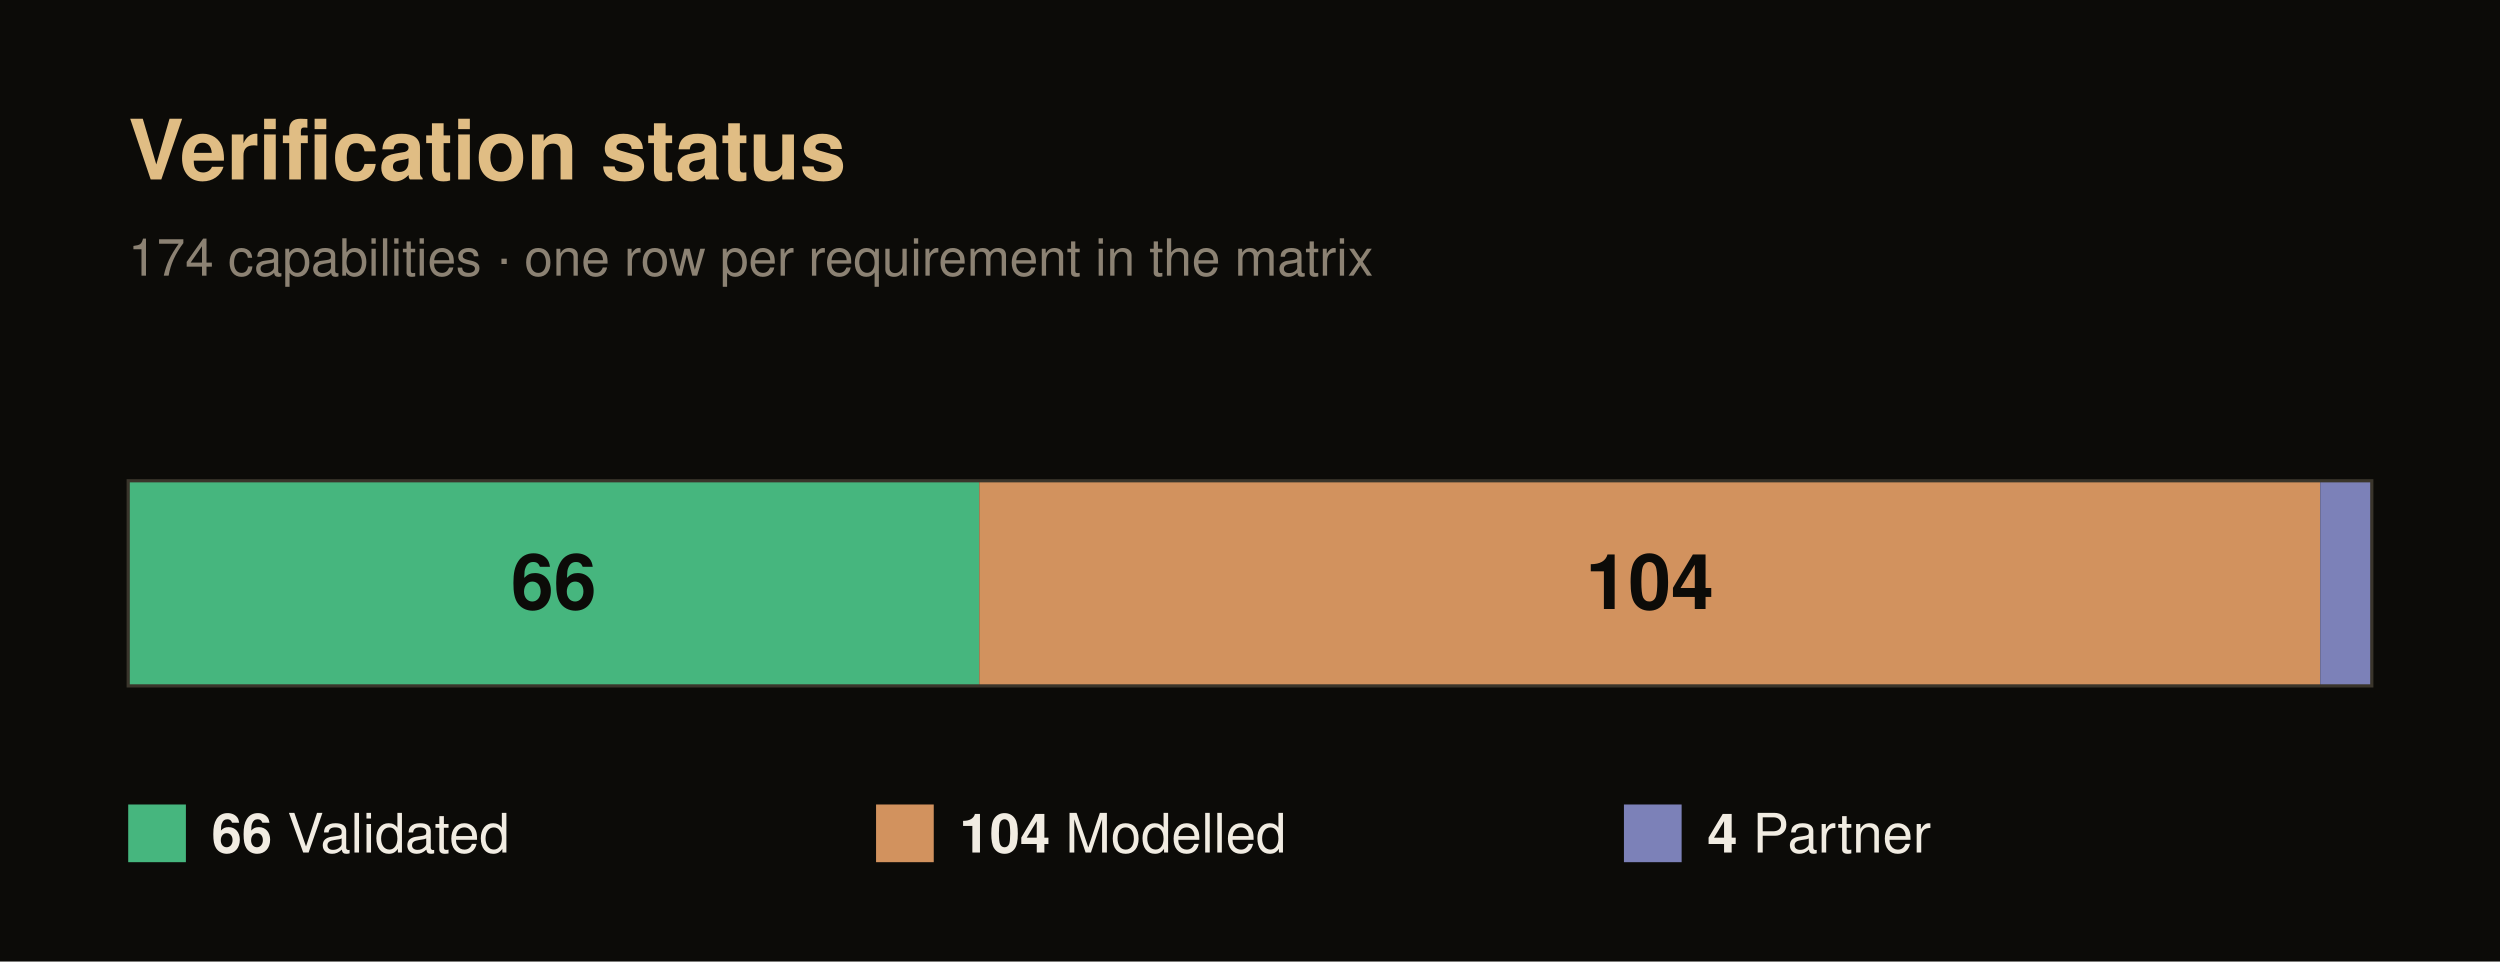
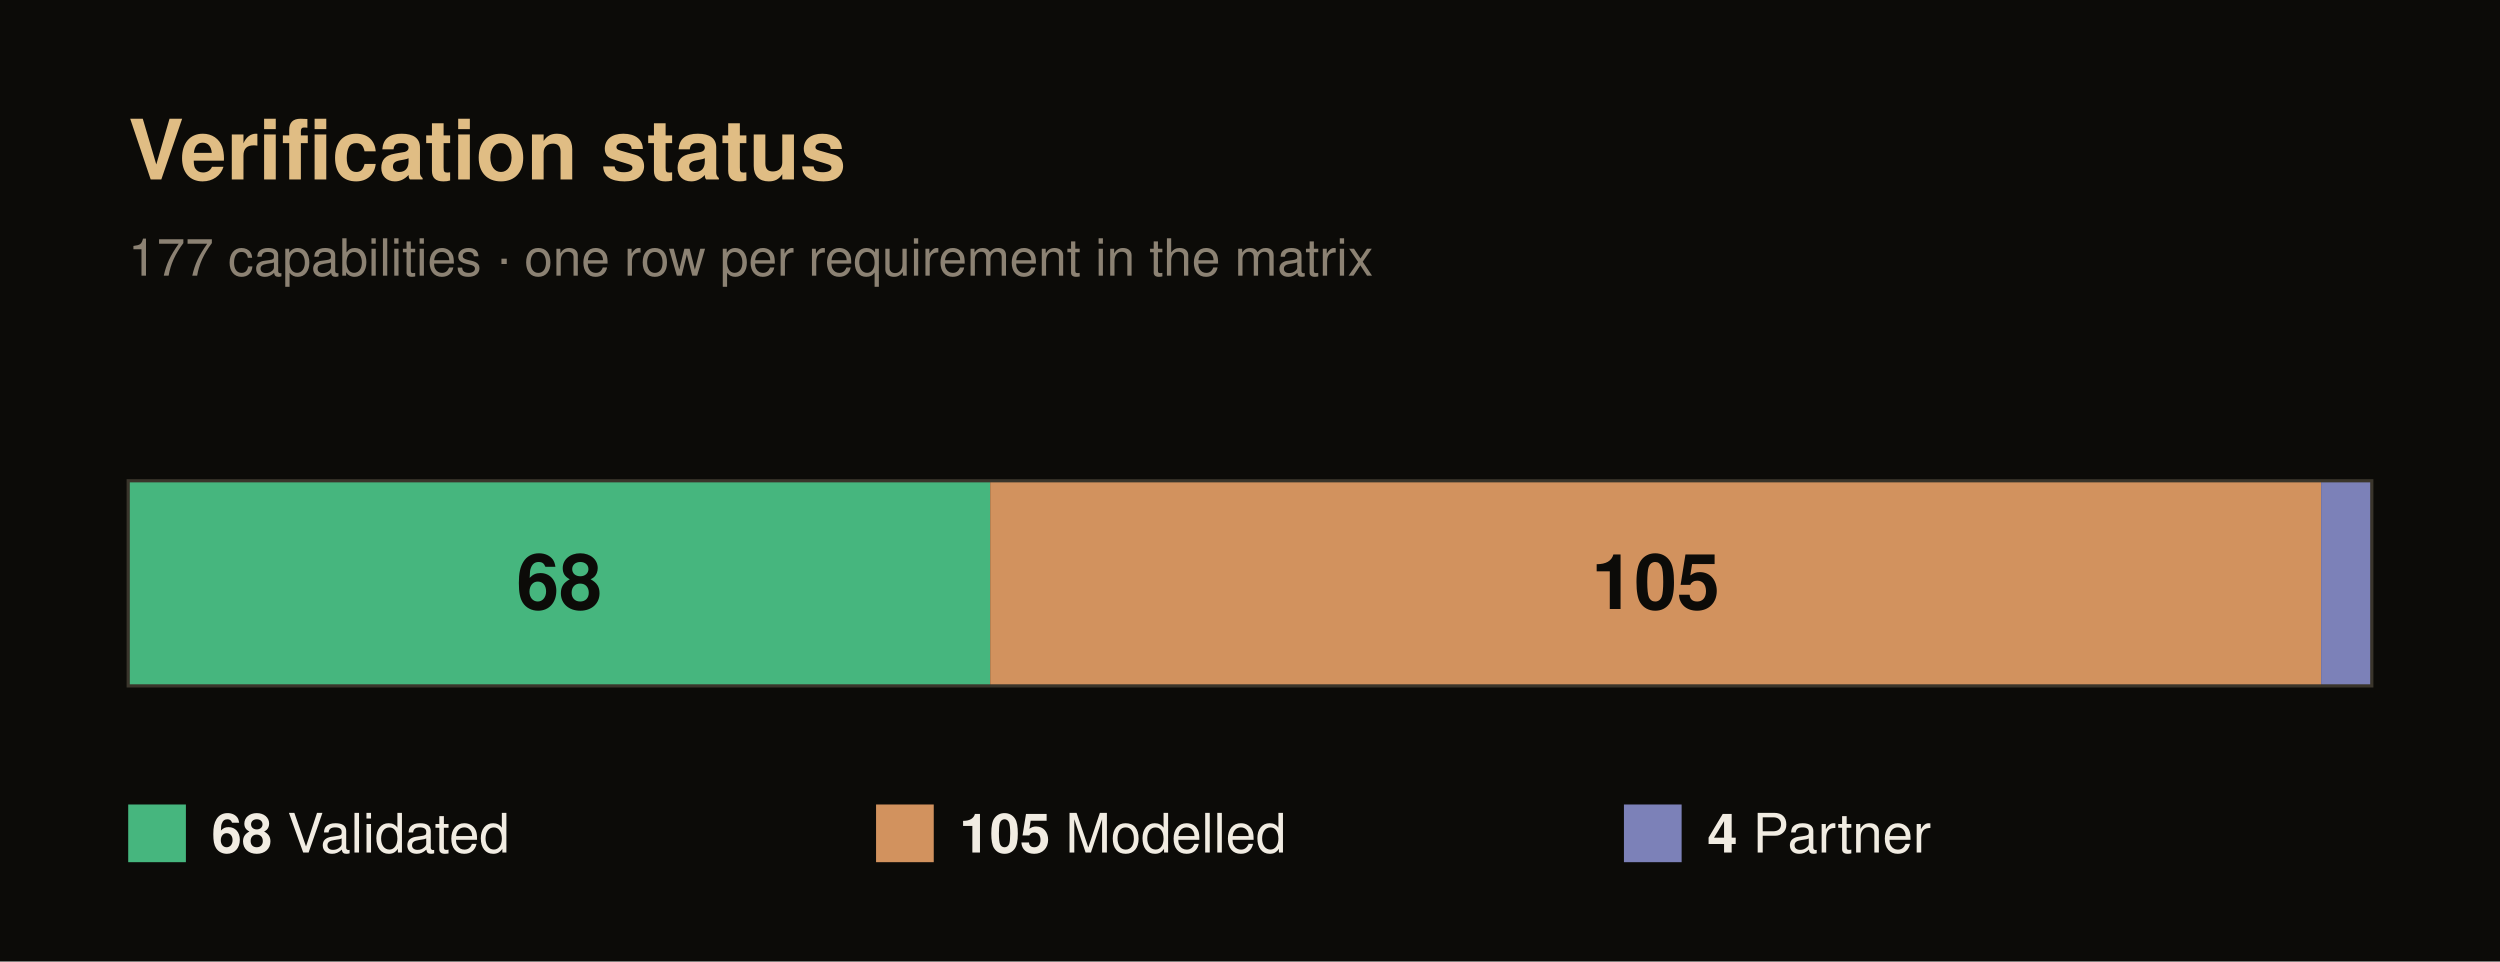
<svg xmlns="http://www.w3.org/2000/svg" width="780" height="300" viewBox="0 0 780 300" font-family="Helvetica, Arial, sans-serif">
  <rect x="0" y="0" width="780" height="300" fill="#0c0b08" />
  <text x="40" y="56" font-size="26" font-weight="700" fill="#e0bd84">Verification status</text>
-   <text x="40" y="86" font-size="16" fill="#8c8273">174 capabilities · one row per requirement in the matrix</text>
-   <rect x="40" y="150" width="265.52" height="64" fill="#46b67e" />
-   <text x="172.76" y="190" font-size="24" font-weight="700" fill="#0c0b08" text-anchor="middle">66</text>
-   <rect x="305.52" y="150" width="418.39" height="64" fill="#d2925e" />
-   <text x="514.71" y="190" font-size="24" font-weight="700" fill="#0c0b08" text-anchor="middle">104</text>
-   <rect x="723.91" y="150" width="16.09" height="64" fill="#7c81b8" />
+   <text x="40" y="86" font-size="16" fill="#8c8273">177 capabilities · one row per requirement in the matrix</text>
+   <rect x="40" y="150" width="268.93" height="64" fill="#46b67e" />
+   <text x="174.46" y="190" font-size="24" font-weight="700" fill="#0c0b08" text-anchor="middle">68</text>
+   <rect x="308.93" y="150" width="415.25" height="64" fill="#d2925e" />
+   <text x="516.55" y="190" font-size="24" font-weight="700" fill="#0c0b08" text-anchor="middle">105</text>
+   <rect x="724.18" y="150" width="15.82" height="64" fill="#7c81b8" />
  <rect x="40" y="150" width="700" height="64" fill="none" stroke="#3a352b" stroke-width="1" />
  <rect x="40" y="251" width="18" height="18" fill="#46b67e" />
  <text x="66" y="266" font-size="17" fill="#f1ece2">
-     <tspan font-weight="700">66</tspan> Validated</text>
+     <tspan font-weight="700">68</tspan> Validated</text>
  <rect x="273.33" y="251" width="18" height="18" fill="#d2925e" />
  <text x="299.33" y="266" font-size="17" fill="#f1ece2">
-     <tspan font-weight="700">104</tspan> Modelled</text>
+     <tspan font-weight="700">105</tspan> Modelled</text>
  <rect x="506.67" y="251" width="18" height="18" fill="#7c81b8" />
  <text x="532.67" y="266" font-size="17" fill="#f1ece2">
    <tspan font-weight="700">4</tspan> Partner</text>
</svg>
